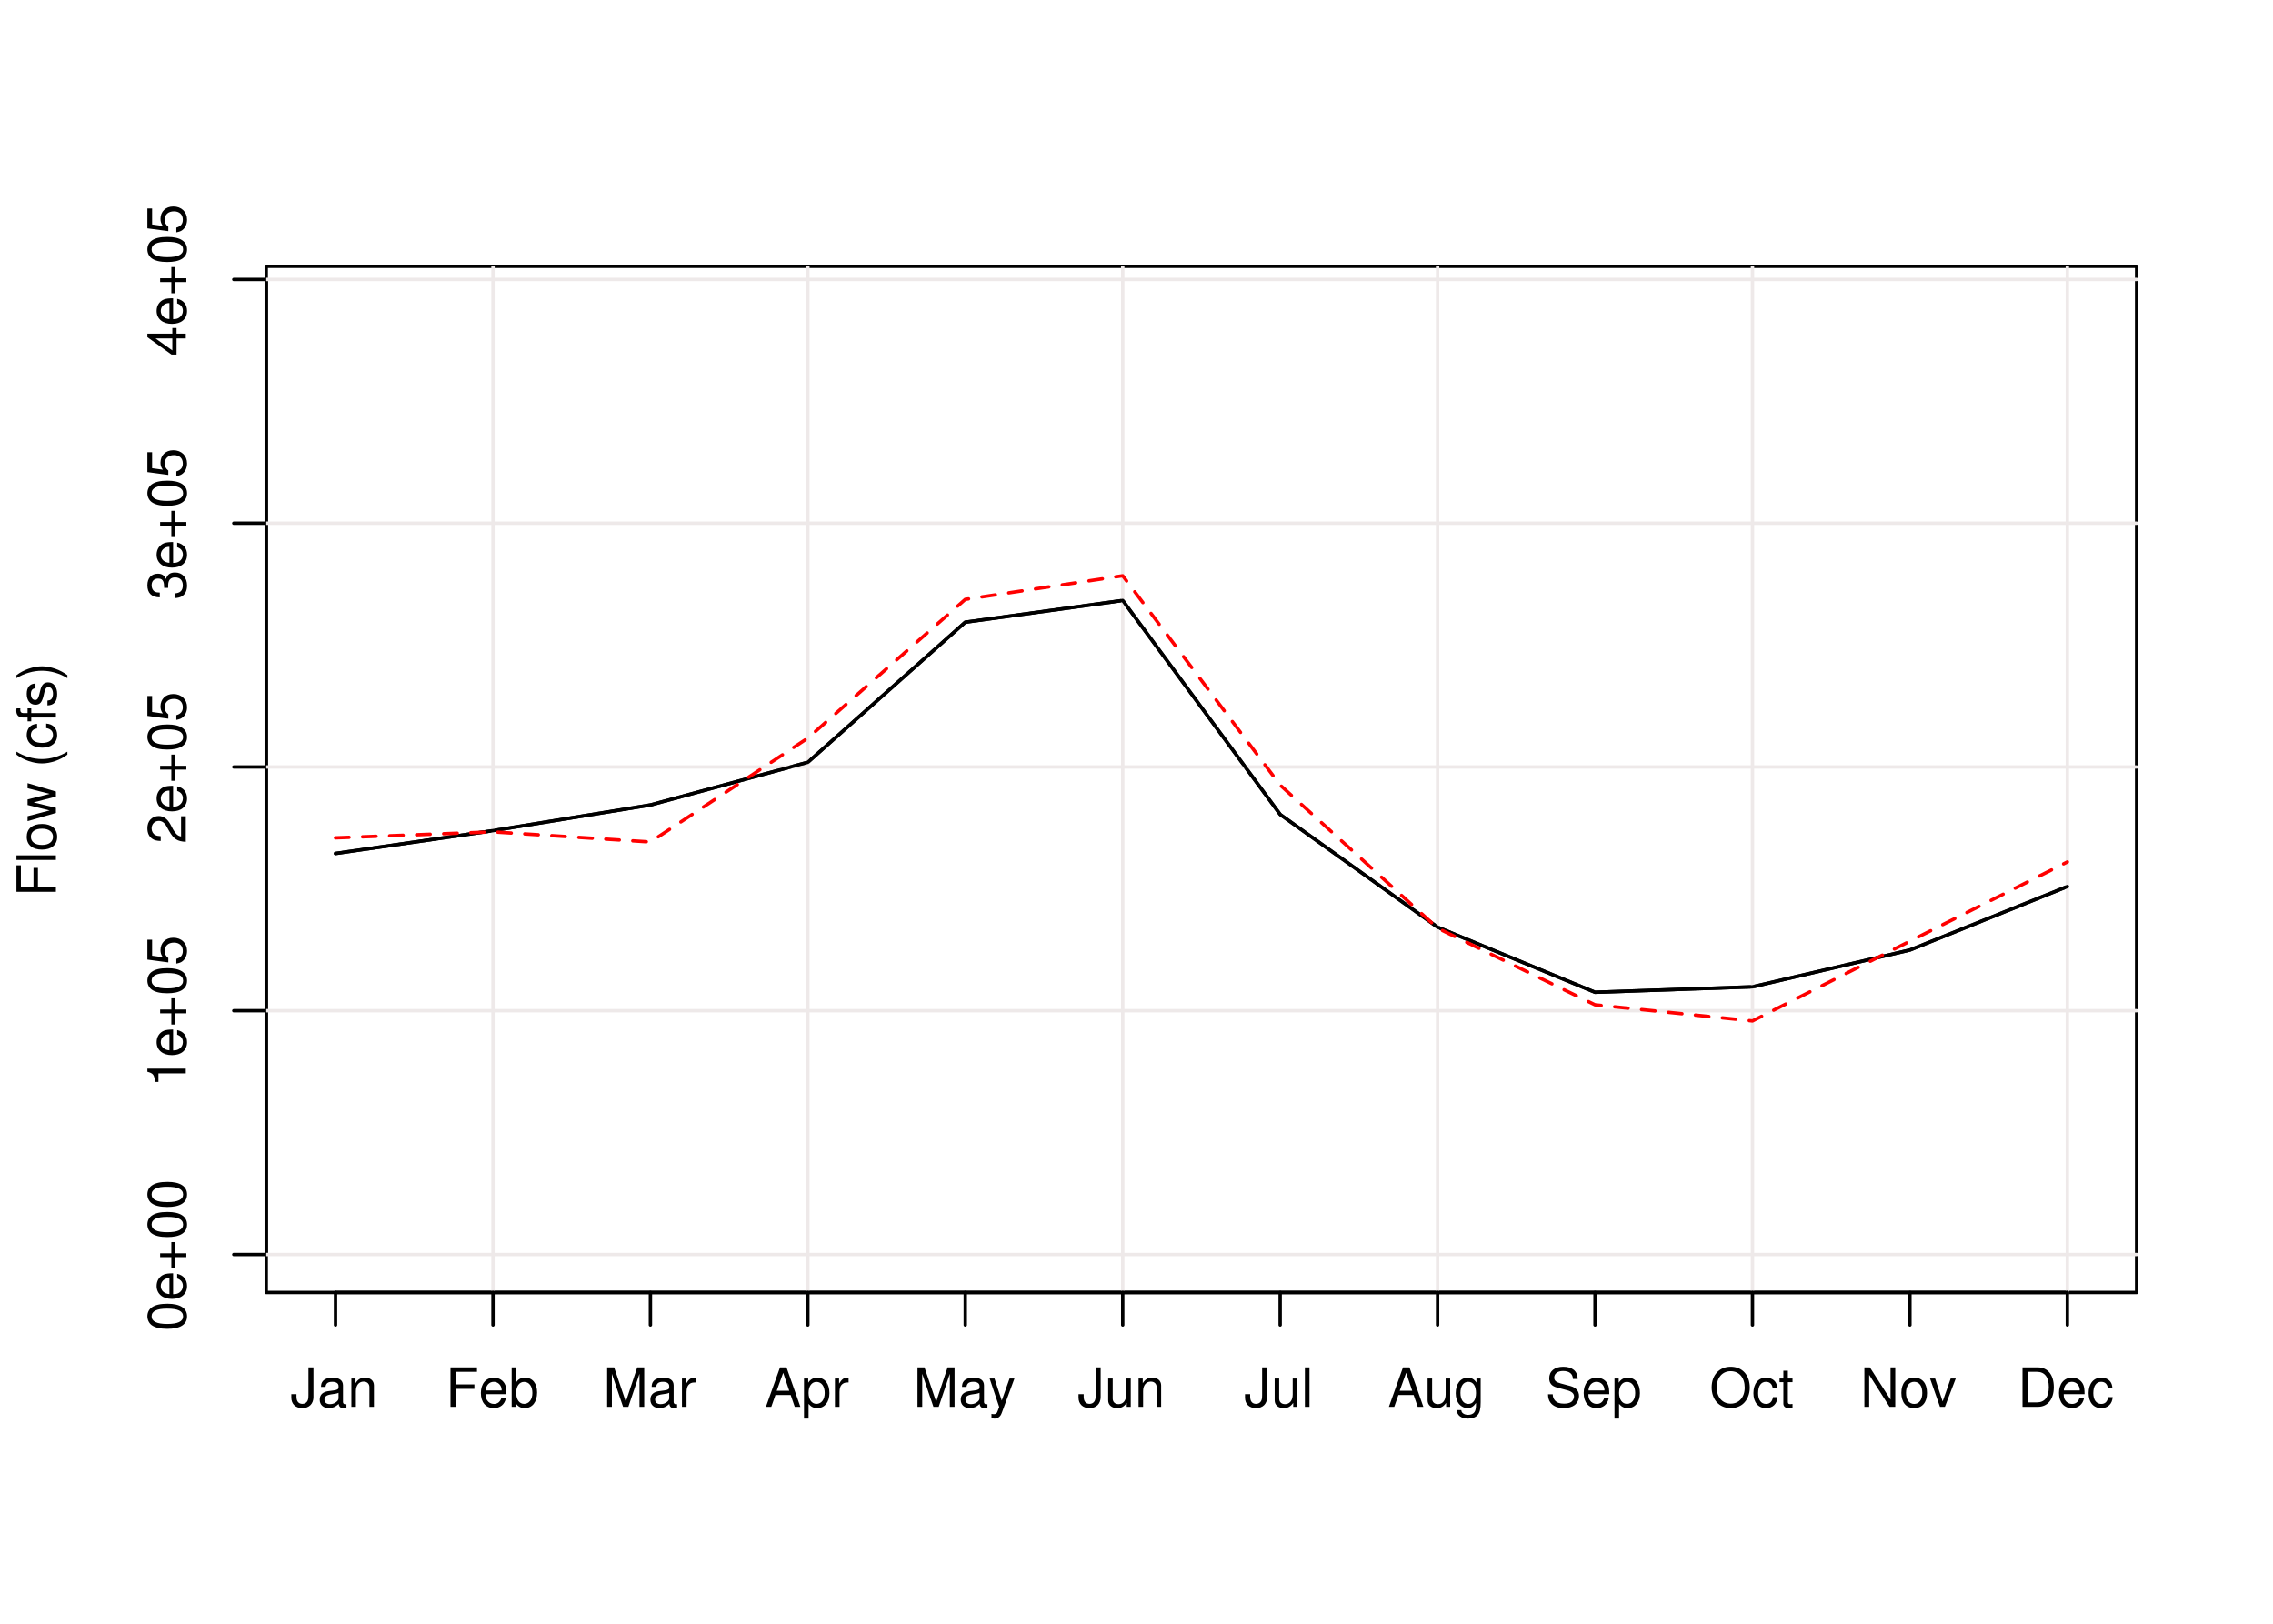
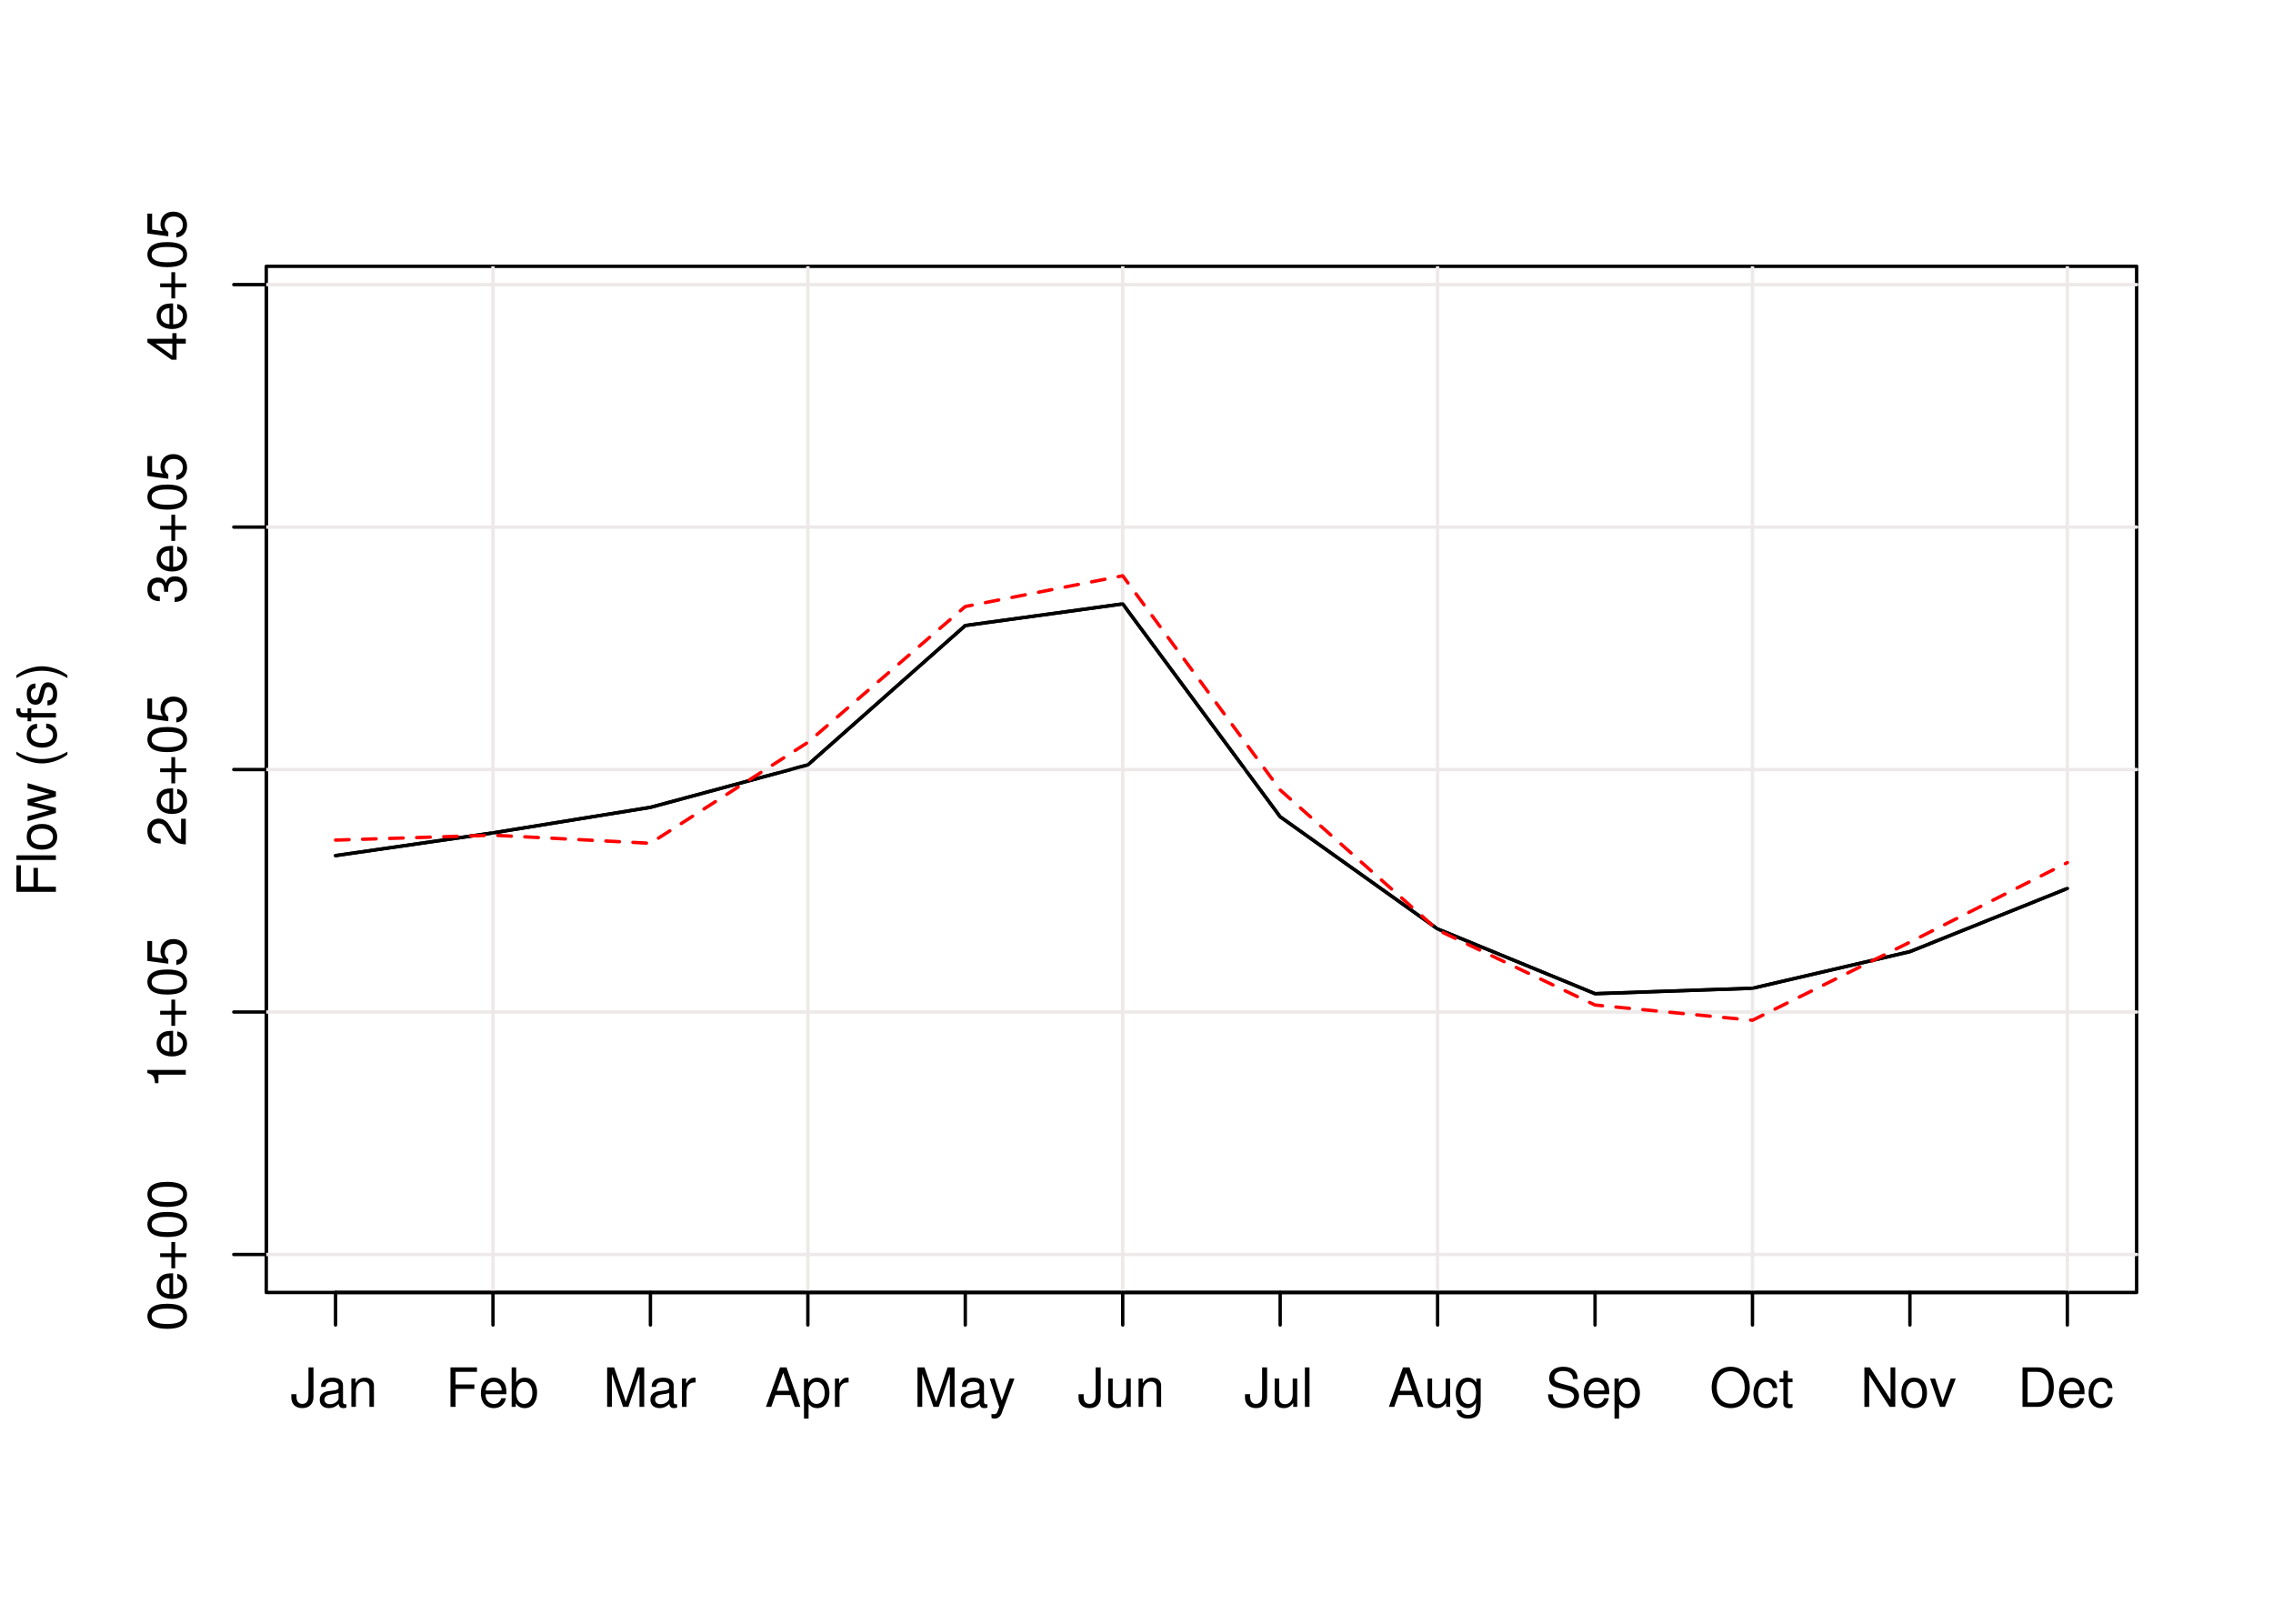
<svg xmlns="http://www.w3.org/2000/svg" xmlns:xlink="http://www.w3.org/1999/xlink" width="504pt" height="360pt" viewBox="0 0 504 360" version="1.1">
  <defs>
    <g>
      <symbol overflow="visible" id="glyph0-0">
        <path style="stroke:none;" d="" />
      </symbol>
      <symbol overflow="visible" id="glyph0-1">
        <path style="stroke:none;" d="M -8.516 -3.297 C -8.516 -2.516 -8.156 -1.781 -7.578 -1.344 C -6.828 -0.797 -5.688 -0.516 -4.109 -0.516 C -1.25 -0.516 0.281 -1.469 0.281 -3.297 C 0.281 -5.094 -1.25 -6.078 -4.047 -6.078 C -5.703 -6.078 -6.797 -5.812 -7.578 -5.25 C -8.172 -4.812 -8.516 -4.109 -8.516 -3.297 Z M -7.578 -3.297 C -7.578 -4.438 -6.422 -5 -4.141 -5 C -1.734 -5 -0.594 -4.453 -0.594 -3.281 C -0.594 -2.156 -1.781 -1.594 -4.109 -1.594 C -6.438 -1.594 -7.578 -2.156 -7.578 -3.297 Z M -7.578 -3.297 " />
      </symbol>
      <symbol overflow="visible" id="glyph0-2">
        <path style="stroke:none;" d="M -2.812 -6.156 C -3.766 -6.156 -4.344 -6.078 -4.812 -5.906 C -5.844 -5.5 -6.469 -4.531 -6.469 -3.359 C -6.469 -1.609 -5.125 -0.484 -3.062 -0.484 C -1 -0.484 0.281 -1.578 0.281 -3.344 C 0.281 -4.781 -0.547 -5.766 -1.906 -6.031 L -1.906 -5.016 C -1.078 -4.734 -0.641 -4.172 -0.641 -3.375 C -0.641 -2.734 -0.938 -2.203 -1.469 -1.859 C -1.828 -1.625 -2.188 -1.531 -2.812 -1.531 L -2.812 -6.156 Z M -3.625 -1.547 C -4.781 -1.625 -5.547 -2.344 -5.547 -3.344 C -5.547 -4.328 -4.734 -5.094 -3.703 -5.094 C -3.672 -5.094 -3.641 -5.094 -3.625 -5.078 L -3.625 -1.547 Z M -3.625 -1.547 " />
      </symbol>
      <symbol overflow="visible" id="glyph0-3">
        <path style="stroke:none;" d="M -3.203 -6.406 L -3.203 -3.922 L -5.688 -3.922 L -5.688 -3.078 L -3.203 -3.078 L -3.203 -0.594 L -2.359 -0.594 L -2.359 -3.078 L 0.125 -3.078 L 0.125 -3.922 L -2.359 -3.922 L -2.359 -6.406 L -3.203 -6.406 Z M -3.203 -6.406 " />
      </symbol>
      <symbol overflow="visible" id="glyph0-4">
        <path style="stroke:none;" d="M -6.062 -3.109 L 0 -3.109 L 0 -4.156 L -8.516 -4.156 L -8.516 -3.469 C -7.203 -3.094 -7.016 -2.859 -6.812 -1.219 L -6.062 -1.219 L -6.062 -3.109 Z M -6.062 -3.109 " />
      </symbol>
      <symbol overflow="visible" id="glyph0-5">
        <path style="stroke:none;" d="M -8.516 -5.719 L -8.516 -1.312 L -3.875 -0.688 L -3.875 -1.656 C -4.469 -2.141 -4.672 -2.562 -4.672 -3.219 C -4.672 -4.359 -3.891 -5.078 -2.625 -5.078 C -1.406 -5.078 -0.656 -4.375 -0.656 -3.219 C -0.656 -2.297 -1.125 -1.734 -2.094 -1.469 L -2.094 -0.422 C -1.391 -0.562 -1.062 -0.688 -0.75 -0.938 C -0.094 -1.422 0.281 -2.281 0.281 -3.234 C 0.281 -4.953 -0.969 -6.156 -2.766 -6.156 C -4.453 -6.156 -5.609 -5.047 -5.609 -3.406 C -5.609 -2.812 -5.453 -2.328 -5.094 -1.844 L -7.469 -2.172 L -7.469 -5.719 L -8.516 -5.719 Z M -8.516 -5.719 " />
      </symbol>
      <symbol overflow="visible" id="glyph0-6">
        <path style="stroke:none;" d="M -1.047 -6.078 L -1.047 -1.594 C -1.734 -1.703 -2.188 -2.094 -2.797 -3.125 L -3.438 -4.328 C -4.094 -5.516 -4.969 -6.125 -6.016 -6.125 C -6.719 -6.125 -7.375 -5.844 -7.844 -5.344 C -8.297 -4.844 -8.516 -4.219 -8.516 -3.406 C -8.516 -2.328 -8.125 -1.531 -7.406 -1.062 C -6.953 -0.75 -6.422 -0.625 -5.562 -0.594 L -5.562 -1.656 C -6.125 -1.688 -6.484 -1.766 -6.75 -1.906 C -7.266 -2.188 -7.578 -2.734 -7.578 -3.375 C -7.578 -4.328 -6.906 -5.047 -5.984 -5.047 C -5.312 -5.047 -4.734 -4.656 -4.312 -3.906 L -3.688 -2.797 C -2.672 -1.016 -1.875 -0.5 0 -0.406 L 0 -6.078 L -1.047 -6.078 Z M -1.047 -6.078 " />
      </symbol>
      <symbol overflow="visible" id="glyph0-7">
        <path style="stroke:none;" d="M -3.906 -2.656 L -3.906 -2.781 L -3.906 -3.234 C -3.906 -4.391 -3.391 -4.984 -2.359 -4.984 C -1.297 -4.984 -0.656 -4.328 -0.656 -3.234 C -0.656 -2.078 -1.234 -1.516 -2.469 -1.438 L -2.469 -0.391 C -1.781 -0.438 -1.344 -0.547 -0.953 -0.75 C -0.141 -1.188 0.281 -2.031 0.281 -3.188 C 0.281 -4.938 -0.766 -6.078 -2.375 -6.078 C -3.453 -6.078 -4.062 -5.656 -4.406 -4.625 C -4.719 -5.422 -5.312 -5.812 -6.172 -5.812 C -7.625 -5.812 -8.516 -4.844 -8.516 -3.234 C -8.516 -1.516 -7.578 -0.594 -5.766 -0.562 L -5.766 -1.625 C -6.281 -1.625 -6.562 -1.688 -6.828 -1.812 C -7.297 -2.047 -7.578 -2.578 -7.578 -3.234 C -7.578 -4.172 -7.031 -4.734 -6.125 -4.734 C -5.531 -4.734 -5.172 -4.531 -4.984 -4.062 C -4.859 -3.766 -4.812 -3.391 -4.797 -2.656 L -3.906 -2.656 Z M -3.906 -2.656 " />
      </symbol>
      <symbol overflow="visible" id="glyph0-8">
        <path style="stroke:none;" d="M -2.047 -3.922 L 0 -3.922 L 0 -4.984 L -2.047 -4.984 L -2.047 -6.234 L -2.984 -6.234 L -2.984 -4.984 L -8.516 -4.984 L -8.516 -4.203 L -3.156 -0.344 L -2.047 -0.344 L -2.047 -3.922 Z M -2.984 -3.922 L -2.984 -1.266 L -6.703 -3.922 L -2.984 -3.922 Z M -2.984 -3.922 " />
      </symbol>
      <symbol overflow="visible" id="glyph0-9">
        <path style="stroke:none;" d="M -3.984 -2.203 L -3.984 -6.375 L -4.969 -6.375 L -4.969 -2.203 L -7.766 -2.203 L -7.766 -6.953 L -8.75 -6.953 L -8.75 -1.078 L 0 -1.078 L 0 -2.203 L -3.984 -2.203 Z M -3.984 -2.203 " />
      </symbol>
      <symbol overflow="visible" id="glyph0-10">
        <path style="stroke:none;" d="M -8.75 -1.828 L -8.75 -0.812 L 0 -0.812 L 0 -1.828 L -8.75 -1.828 Z M -8.75 -1.828 " />
      </symbol>
      <symbol overflow="visible" id="glyph0-11">
        <path style="stroke:none;" d="M -6.469 -3.266 C -6.469 -1.5 -5.203 -0.438 -3.094 -0.438 C -0.984 -0.438 0.281 -1.484 0.281 -3.281 C 0.281 -5.047 -0.984 -6.125 -3.047 -6.125 C -5.219 -6.125 -6.469 -5.078 -6.469 -3.266 Z M -5.547 -3.281 C -5.547 -4.406 -4.625 -5.078 -3.062 -5.078 C -1.578 -5.078 -0.641 -4.375 -0.641 -3.281 C -0.641 -2.156 -1.578 -1.469 -3.094 -1.469 C -4.609 -1.469 -5.547 -2.156 -5.547 -3.281 Z M -5.547 -3.281 " />
      </symbol>
      <symbol overflow="visible" id="glyph0-12">
        <path style="stroke:none;" d="M 0 -6.641 L -6.281 -8.5 L -6.281 -7.375 L -1.391 -6.125 L -6.281 -4.891 L -6.281 -3.656 L -1.391 -2.453 L -6.281 -1.172 L -6.281 -0.078 L 0 -1.891 L 0 -3.031 L -4.938 -4.234 L 0 -5.516 L 0 -6.641 Z M 0 -6.641 " />
      </symbol>
      <symbol overflow="visible" id="glyph0-13">
        <path style="stroke:none;" d="" />
      </symbol>
      <symbol overflow="visible" id="glyph0-14">
        <path style="stroke:none;" d="M -8.75 -2.828 C -7.172 -1.625 -4.984 -0.875 -3.109 -0.875 C -1.219 -0.875 0.969 -1.625 2.547 -2.828 L 2.547 -3.484 C 0.828 -2.438 -1.188 -1.844 -3.109 -1.844 C -5.016 -1.844 -7.047 -2.438 -8.75 -3.484 L -8.75 -2.828 Z M -8.75 -2.828 " />
      </symbol>
      <symbol overflow="visible" id="glyph0-15">
        <path style="stroke:none;" d="M -4.172 -5.656 C -4.781 -5.609 -5.188 -5.469 -5.531 -5.234 C -6.125 -4.797 -6.469 -4.047 -6.469 -3.172 C -6.469 -1.469 -5.125 -0.375 -3.031 -0.375 C -1.016 -0.375 0.281 -1.453 0.281 -3.156 C 0.281 -4.656 -0.625 -5.609 -2.156 -5.719 L -2.156 -4.719 C -1.156 -4.547 -0.641 -4.031 -0.641 -3.188 C -0.641 -2.078 -1.547 -1.422 -3.031 -1.422 C -4.609 -1.422 -5.547 -2.062 -5.547 -3.156 C -5.547 -4 -5.047 -4.531 -4.172 -4.641 L -4.172 -5.656 Z M -4.172 -5.656 " />
      </symbol>
      <symbol overflow="visible" id="glyph0-16">
        <path style="stroke:none;" d="M -6.281 -3.094 L -6.281 -2.047 L -7.266 -2.047 C -7.688 -2.047 -7.906 -2.297 -7.906 -2.75 C -7.906 -2.828 -7.906 -2.875 -7.891 -3.094 L -8.719 -3.094 C -8.766 -2.875 -8.781 -2.734 -8.781 -2.531 C -8.781 -1.609 -8.25 -1.062 -7.359 -1.062 L -6.281 -1.062 L -6.281 -0.219 L -5.469 -0.219 L -5.469 -1.062 L 0 -1.062 L 0 -2.047 L -5.469 -2.047 L -5.469 -3.094 L -6.281 -3.094 Z M -6.281 -3.094 " />
      </symbol>
      <symbol overflow="visible" id="glyph0-17">
        <path style="stroke:none;" d="M -4.531 -5.25 C -5.766 -5.25 -6.469 -4.422 -6.469 -2.969 C -6.469 -1.516 -5.719 -0.562 -4.547 -0.562 C -3.562 -0.562 -3.094 -1.062 -2.734 -2.562 L -2.516 -3.484 C -2.344 -4.188 -2.094 -4.469 -1.625 -4.469 C -1.047 -4.469 -0.641 -3.875 -0.641 -3 C -0.641 -2.453 -0.797 -2 -1.062 -1.75 C -1.25 -1.594 -1.422 -1.531 -1.875 -1.469 L -1.875 -0.406 C -0.422 -0.453 0.281 -1.266 0.281 -2.922 C 0.281 -4.5 -0.5 -5.516 -1.719 -5.516 C -2.656 -5.516 -3.172 -4.984 -3.469 -3.734 L -3.703 -2.766 C -3.891 -1.953 -4.156 -1.609 -4.594 -1.609 C -5.172 -1.609 -5.547 -2.125 -5.547 -2.938 C -5.547 -3.75 -5.203 -4.172 -4.531 -4.203 L -4.531 -5.25 Z M -4.531 -5.25 " />
      </symbol>
      <symbol overflow="visible" id="glyph0-18">
        <path style="stroke:none;" d="M 2.547 -1.109 C 0.969 -2.312 -1.219 -3.078 -3.094 -3.078 C -4.984 -3.078 -7.172 -2.312 -8.75 -1.109 L -8.75 -0.453 C -7.031 -1.516 -5.016 -2.094 -3.094 -2.094 C -1.188 -2.094 0.844 -1.516 2.547 -0.453 L 2.547 -1.109 Z M 2.547 -1.109 " />
      </symbol>
      <symbol overflow="visible" id="glyph1-0">
        <path style="stroke:none;" d="" />
      </symbol>
      <symbol overflow="visible" id="glyph1-1">
        <path style="stroke:none;" d="M 4 -8.75 L 4 -2.594 C 4 -1.891 3.922 -1.5 3.719 -1.203 C 3.5 -0.859 3.094 -0.656 2.656 -0.656 C 1.812 -0.656 1.344 -1.219 1.344 -2.25 L 1.344 -2.812 L 0.203 -2.812 L 0.203 -2.047 C 0.203 -0.625 1.141 0.281 2.641 0.281 C 4.156 0.281 5.109 -0.672 5.109 -2.188 L 5.109 -8.75 L 4 -8.75 Z M 4 -8.75 " />
      </symbol>
      <symbol overflow="visible" id="glyph1-2">
        <path style="stroke:none;" d="M 6.422 -0.594 C 6.312 -0.562 6.266 -0.562 6.203 -0.562 C 5.859 -0.562 5.656 -0.75 5.656 -1.062 L 5.656 -4.75 C 5.656 -5.875 4.844 -6.469 3.297 -6.469 C 2.391 -6.469 1.625 -6.203 1.219 -5.734 C 0.922 -5.406 0.797 -5.047 0.781 -4.422 L 1.781 -4.422 C 1.875 -5.203 2.328 -5.547 3.266 -5.547 C 4.156 -5.547 4.672 -5.203 4.672 -4.609 L 4.672 -4.344 C 4.672 -3.922 4.422 -3.75 3.625 -3.641 C 2.203 -3.469 1.984 -3.422 1.609 -3.266 C 0.875 -2.969 0.5 -2.406 0.5 -1.578 C 0.5 -0.438 1.297 0.281 2.562 0.281 C 3.359 0.281 4 0 4.703 -0.641 C 4.781 -0.016 5.094 0.281 5.734 0.281 C 5.938 0.281 6.094 0.25 6.422 0.172 L 6.422 -0.594 Z M 4.672 -1.984 C 4.672 -1.641 4.578 -1.438 4.266 -1.156 C 3.859 -0.797 3.375 -0.594 2.781 -0.594 C 2 -0.594 1.547 -0.969 1.547 -1.609 C 1.547 -2.266 1.984 -2.609 3.062 -2.766 C 4.109 -2.906 4.328 -2.953 4.672 -3.109 L 4.672 -1.984 Z M 4.672 -1.984 " />
      </symbol>
      <symbol overflow="visible" id="glyph1-3">
        <path style="stroke:none;" d="M 0.844 -6.281 L 0.844 0 L 1.844 0 L 1.844 -3.469 C 1.844 -4.75 2.516 -5.594 3.547 -5.594 C 4.344 -5.594 4.844 -5.109 4.844 -4.359 L 4.844 0 L 5.844 0 L 5.844 -4.75 C 5.844 -5.797 5.062 -6.469 3.859 -6.469 C 2.922 -6.469 2.312 -6.109 1.766 -5.234 L 1.766 -6.281 L 0.844 -6.281 Z M 0.844 -6.281 " />
      </symbol>
      <symbol overflow="visible" id="glyph1-4">
        <path style="stroke:none;" d="M 2.203 -3.984 L 6.375 -3.984 L 6.375 -4.969 L 2.203 -4.969 L 2.203 -7.766 L 6.953 -7.766 L 6.953 -8.75 L 1.078 -8.75 L 1.078 0 L 2.203 0 L 2.203 -3.984 Z M 2.203 -3.984 " />
      </symbol>
      <symbol overflow="visible" id="glyph1-5">
        <path style="stroke:none;" d="M 6.156 -2.812 C 6.156 -3.766 6.078 -4.344 5.906 -4.812 C 5.5 -5.844 4.531 -6.469 3.359 -6.469 C 1.609 -6.469 0.484 -5.125 0.484 -3.062 C 0.484 -1 1.578 0.281 3.344 0.281 C 4.781 0.281 5.766 -0.547 6.031 -1.906 L 5.016 -1.906 C 4.734 -1.078 4.172 -0.641 3.375 -0.641 C 2.734 -0.641 2.203 -0.938 1.859 -1.469 C 1.625 -1.828 1.531 -2.188 1.531 -2.812 L 6.156 -2.812 Z M 1.547 -3.625 C 1.625 -4.781 2.344 -5.547 3.344 -5.547 C 4.328 -5.547 5.094 -4.734 5.094 -3.703 C 5.094 -3.672 5.094 -3.641 5.078 -3.625 L 1.547 -3.625 Z M 1.547 -3.625 " />
      </symbol>
      <symbol overflow="visible" id="glyph1-6">
        <path style="stroke:none;" d="M 0.641 -8.75 L 0.641 0 L 1.547 0 L 1.547 -0.797 C 2.031 -0.078 2.656 0.281 3.547 0.281 C 5.203 0.281 6.281 -1.078 6.281 -3.172 C 6.281 -5.203 5.25 -6.469 3.594 -6.469 C 2.719 -6.469 2.109 -6.141 1.641 -5.438 L 1.641 -8.75 L 0.641 -8.75 Z M 3.391 -5.531 C 4.516 -5.531 5.234 -4.562 5.234 -3.062 C 5.234 -1.625 4.484 -0.656 3.391 -0.656 C 2.344 -0.656 1.641 -1.625 1.641 -3.094 C 1.641 -4.578 2.344 -5.531 3.391 -5.531 Z M 3.391 -5.531 " />
      </symbol>
      <symbol overflow="visible" id="glyph1-7">
        <path style="stroke:none;" d="M 5.609 0 L 8.078 -7.328 L 8.078 0 L 9.125 0 L 9.125 -8.75 L 7.578 -8.75 L 5.047 -1.125 L 2.453 -8.75 L 0.906 -8.75 L 0.906 0 L 1.953 0 L 1.953 -7.328 L 4.438 0 L 5.609 0 Z M 5.609 0 " />
      </symbol>
      <symbol overflow="visible" id="glyph1-8">
        <path style="stroke:none;" d="M 0.828 -6.281 L 0.828 0 L 1.844 0 L 1.844 -3.266 C 1.844 -4.156 2.062 -4.75 2.547 -5.094 C 2.859 -5.328 3.156 -5.406 3.859 -5.406 L 3.859 -6.438 C 3.688 -6.453 3.594 -6.469 3.469 -6.469 C 2.812 -6.469 2.328 -6.078 1.75 -5.141 L 1.75 -6.281 L 0.828 -6.281 Z M 0.828 -6.281 " />
      </symbol>
      <symbol overflow="visible" id="glyph1-9">
        <path style="stroke:none;" d="M 5.688 -2.625 L 6.594 0 L 7.844 0 L 4.766 -8.75 L 3.328 -8.75 L 0.203 0 L 1.391 0 L 2.312 -2.625 L 5.688 -2.625 Z M 5.375 -3.562 L 2.594 -3.562 L 4.031 -7.547 L 5.375 -3.562 Z M 5.375 -3.562 " />
      </symbol>
      <symbol overflow="visible" id="glyph1-10">
        <path style="stroke:none;" d="M 0.641 2.609 L 1.656 2.609 L 1.656 -0.656 C 2.188 -0.016 2.766 0.281 3.594 0.281 C 5.203 0.281 6.281 -1.031 6.281 -3.031 C 6.281 -5.141 5.25 -6.469 3.578 -6.469 C 2.719 -6.469 2.047 -6.078 1.578 -5.344 L 1.578 -6.281 L 0.641 -6.281 L 0.641 2.609 Z M 3.406 -5.531 C 4.516 -5.531 5.234 -4.562 5.234 -3.062 C 5.234 -1.625 4.5 -0.656 3.406 -0.656 C 2.359 -0.656 1.656 -1.625 1.656 -3.094 C 1.656 -4.578 2.359 -5.531 3.406 -5.531 Z M 3.406 -5.531 " />
      </symbol>
      <symbol overflow="visible" id="glyph1-11">
        <path style="stroke:none;" d="M 4.656 -6.281 L 2.922 -1.391 L 1.312 -6.281 L 0.234 -6.281 L 2.359 0.031 L 1.984 1.016 C 1.828 1.469 1.594 1.625 1.172 1.625 C 1.031 1.625 0.859 1.609 0.641 1.562 L 0.641 2.453 C 0.859 2.562 1.062 2.609 1.312 2.609 C 1.641 2.609 1.984 2.516 2.25 2.312 C 2.562 2.094 2.75 1.828 2.938 1.312 L 5.734 -6.281 L 4.656 -6.281 Z M 4.656 -6.281 " />
      </symbol>
      <symbol overflow="visible" id="glyph1-12">
        <path style="stroke:none;" d="M 5.781 0 L 5.781 -6.281 L 4.781 -6.281 L 4.781 -2.719 C 4.781 -1.438 4.109 -0.594 3.078 -0.594 C 2.281 -0.594 1.781 -1.078 1.781 -1.844 L 1.781 -6.281 L 0.781 -6.281 L 0.781 -1.438 C 0.781 -0.391 1.562 0.281 2.781 0.281 C 3.703 0.281 4.297 -0.047 4.891 -0.875 L 4.891 0 L 5.781 0 Z M 5.781 0 " />
      </symbol>
      <symbol overflow="visible" id="glyph1-13">
        <path style="stroke:none;" d="M 1.828 -8.75 L 0.812 -8.75 L 0.812 0 L 1.828 0 L 1.828 -8.75 Z M 1.828 -8.75 " />
      </symbol>
      <symbol overflow="visible" id="glyph1-14">
        <path style="stroke:none;" d="M 4.938 -6.281 L 4.938 -5.375 C 4.438 -6.125 3.828 -6.469 3.031 -6.469 C 1.422 -6.469 0.344 -5.078 0.344 -3.031 C 0.344 -2 0.625 -1.156 1.141 -0.562 C 1.609 -0.031 2.281 0.281 2.938 0.281 C 3.734 0.281 4.281 -0.062 4.844 -0.859 L 4.844 -0.531 C 4.844 0.328 4.734 0.844 4.484 1.188 C 4.219 1.562 3.703 1.781 3.094 1.781 C 2.641 1.781 2.234 1.656 1.953 1.438 C 1.734 1.266 1.625 1.094 1.578 0.719 L 0.547 0.719 C 0.656 1.906 1.578 2.609 3.062 2.609 C 4 2.609 4.797 2.312 5.203 1.812 C 5.688 1.234 5.875 0.438 5.875 -1.031 L 5.875 -6.281 L 4.938 -6.281 Z M 3.125 -5.547 C 4.219 -5.547 4.844 -4.625 4.844 -3.062 C 4.844 -1.562 4.203 -0.641 3.141 -0.641 C 2.047 -0.641 1.391 -1.578 1.391 -3.094 C 1.391 -4.609 2.062 -5.547 3.125 -5.547 Z M 3.125 -5.547 " />
      </symbol>
      <symbol overflow="visible" id="glyph1-15">
        <path style="stroke:none;" d="M 7.156 -6.188 C 7.141 -7.891 5.969 -8.891 3.953 -8.891 C 2.031 -8.891 0.844 -7.906 0.844 -6.328 C 0.844 -5.25 1.406 -4.578 2.562 -4.281 L 4.734 -3.703 C 5.828 -3.422 6.344 -2.969 6.344 -2.297 C 6.344 -1.828 6.078 -1.344 5.719 -1.078 C 5.359 -0.844 4.812 -0.703 4.109 -0.703 C 3.156 -0.703 2.516 -0.938 2.094 -1.438 C 1.766 -1.828 1.625 -2.25 1.625 -2.781 L 0.578 -2.781 C 0.594 -1.984 0.75 -1.453 1.094 -0.969 C 1.688 -0.156 2.703 0.281 4.031 0.281 C 5.078 0.281 5.922 0.031 6.484 -0.391 C 7.078 -0.859 7.453 -1.641 7.453 -2.406 C 7.453 -3.484 6.781 -4.266 5.594 -4.594 L 3.391 -5.188 C 2.344 -5.469 1.953 -5.812 1.953 -6.484 C 1.953 -7.375 2.734 -7.953 3.906 -7.953 C 5.297 -7.953 6.078 -7.312 6.094 -6.188 L 7.156 -6.188 Z M 7.156 -6.188 " />
      </symbol>
      <symbol overflow="visible" id="glyph1-16">
        <path style="stroke:none;" d="M 4.672 -8.891 C 2.156 -8.891 0.453 -7.047 0.453 -4.312 C 0.453 -1.578 2.156 0.281 4.688 0.281 C 5.734 0.281 6.688 -0.047 7.391 -0.641 C 8.344 -1.453 8.906 -2.812 8.906 -4.234 C 8.906 -7.062 7.234 -8.891 4.672 -8.891 Z M 4.672 -7.906 C 6.562 -7.906 7.781 -6.469 7.781 -4.266 C 7.781 -2.141 6.531 -0.703 4.688 -0.703 C 2.812 -0.703 1.578 -2.141 1.578 -4.312 C 1.578 -6.469 2.812 -7.906 4.672 -7.906 Z M 4.672 -7.906 " />
      </symbol>
      <symbol overflow="visible" id="glyph1-17">
        <path style="stroke:none;" d="M 5.656 -4.172 C 5.609 -4.781 5.469 -5.188 5.234 -5.531 C 4.797 -6.125 4.047 -6.469 3.172 -6.469 C 1.469 -6.469 0.375 -5.125 0.375 -3.031 C 0.375 -1.016 1.453 0.281 3.156 0.281 C 4.656 0.281 5.609 -0.625 5.719 -2.156 L 4.719 -2.156 C 4.547 -1.156 4.031 -0.641 3.188 -0.641 C 2.078 -0.641 1.422 -1.547 1.422 -3.031 C 1.422 -4.609 2.062 -5.547 3.156 -5.547 C 4 -5.547 4.531 -5.047 4.641 -4.172 L 5.656 -4.172 Z M 5.656 -4.172 " />
      </symbol>
      <symbol overflow="visible" id="glyph1-18">
        <path style="stroke:none;" d="M 3.047 -6.281 L 2.016 -6.281 L 2.016 -8.016 L 1.016 -8.016 L 1.016 -6.281 L 0.172 -6.281 L 0.172 -5.469 L 1.016 -5.469 L 1.016 -0.719 C 1.016 -0.078 1.453 0.281 2.234 0.281 C 2.469 0.281 2.719 0.25 3.047 0.188 L 3.047 -0.641 C 2.922 -0.609 2.766 -0.594 2.562 -0.594 C 2.141 -0.594 2.016 -0.719 2.016 -1.156 L 2.016 -5.469 L 3.047 -5.469 L 3.047 -6.281 Z M 3.047 -6.281 " />
      </symbol>
      <symbol overflow="visible" id="glyph1-19">
        <path style="stroke:none;" d="M 7.75 -8.75 L 6.703 -8.75 L 6.703 -1.594 L 2.125 -8.75 L 0.906 -8.75 L 0.906 0 L 1.969 0 L 1.969 -7.094 L 6.484 0 L 7.75 0 L 7.75 -8.75 Z M 7.75 -8.75 " />
      </symbol>
      <symbol overflow="visible" id="glyph1-20">
        <path style="stroke:none;" d="M 3.266 -6.469 C 1.5 -6.469 0.438 -5.203 0.438 -3.094 C 0.438 -0.984 1.484 0.281 3.281 0.281 C 5.047 0.281 6.125 -0.984 6.125 -3.047 C 6.125 -5.219 5.078 -6.469 3.266 -6.469 Z M 3.281 -5.547 C 4.406 -5.547 5.078 -4.625 5.078 -3.062 C 5.078 -1.578 4.375 -0.641 3.281 -0.641 C 2.156 -0.641 1.469 -1.578 1.469 -3.094 C 1.469 -4.609 2.156 -5.547 3.281 -5.547 Z M 3.281 -5.547 " />
      </symbol>
      <symbol overflow="visible" id="glyph1-21">
        <path style="stroke:none;" d="M 3.422 0 L 5.828 -6.281 L 4.703 -6.281 L 2.922 -1.188 L 1.25 -6.281 L 0.125 -6.281 L 2.328 0 L 3.422 0 Z M 3.422 0 " />
      </symbol>
      <symbol overflow="visible" id="glyph1-22">
        <path style="stroke:none;" d="M 1.062 0 L 4.438 0 C 6.641 0 8 -1.656 8 -4.375 C 8 -7.094 6.656 -8.75 4.438 -8.75 L 1.062 -8.75 L 1.062 0 Z M 2.188 -0.984 L 2.188 -7.766 L 4.25 -7.766 C 5.969 -7.766 6.891 -6.594 6.891 -4.375 C 6.891 -2.156 5.969 -0.984 4.25 -0.984 L 2.188 -0.984 Z M 2.188 -0.984 " />
      </symbol>
    </g>
    <clipPath id="clip1">
      <path d="M 59.039 59.039 L 474.758 59.039 L 474.758 287.559 L 59.039 287.559 Z M 59.039 59.039 " />
    </clipPath>
    <clipPath id="clip2">
      <path d="M 0 0 L 505 0 L 505 361 L 0 361 Z M 0 0 " />
    </clipPath>
    <clipPath id="clip3">
      <path d="M 0 0 L 505 0 L 505 361 L 0 361 Z M 0 0 " />
    </clipPath>
    <clipPath id="clip4">
      <path d="M 59.039 59.039 L 474.758 59.039 L 474.758 287.559 L 59.039 287.559 Z M 59.039 59.039 " />
    </clipPath>
    <clipPath id="clip5">
      <path d="M 0 0 L 505 0 L 505 361 L 0 361 Z M 0 0 " />
    </clipPath>
    <clipPath id="clip6">
      <path d="M 59.039 59.039 L 474.758 59.039 L 474.758 287.559 L 59.039 287.559 Z M 59.039 59.039 " />
    </clipPath>
  </defs>
  <g id="surface0">
    <rect x="0" y="0" width="504" height="360" style="fill:rgb(100%,100%,100%);fill-opacity:1;stroke:none;" />
    <g clip-path="url(#clip1)" clip-rule="nonzero">
-       <path style="fill:none;stroke-width:0.75;stroke-linecap:round;stroke-linejoin:round;stroke:rgb(0%,0%,0%);stroke-opacity:1;stroke-miterlimit:10;" d="M 74.398 189.227 L 74.398 189.227 L 109.309 184.16 L 144.219 178.469 L 179.129 169 L 214.035 137.945 L 248.945 133.129 L 283.855 180.574 L 318.762 205.57 L 353.672 220 L 388.582 218.793 L 423.492 210.629 L 458.398 196.555 " />
+       <path style="fill:none;stroke-width:0.75;stroke-linecap:round;stroke-linejoin:round;stroke:rgb(0%,0%,0%);stroke-opacity:1;stroke-miterlimit:10;" d="M 74.398 189.695 L 74.398 189.695 L 109.309 184.656 L 144.219 178.996 L 179.129 169.578 L 214.035 138.688 L 248.945 133.895 L 283.855 181.086 L 318.762 205.953 L 353.672 220.309 L 388.582 219.105 L 423.492 210.988 L 458.398 196.984 " />
    </g>
    <g clip-path="url(#clip2)" clip-rule="nonzero">
-       <path style="fill:none;stroke-width:0.75;stroke-linecap:round;stroke-linejoin:round;stroke:rgb(0%,0%,0%);stroke-opacity:1;stroke-miterlimit:10;" d="M 59.039 278.133 L 59.039 61.961 " />
+       <path style="fill:none;stroke-width:0.75;stroke-linecap:round;stroke-linejoin:round;stroke:rgb(0%,0%,0%);stroke-opacity:1;stroke-miterlimit:10;" d="M 59.039 278.133 L 59.039 63.102 " />
      <path style="fill:none;stroke-width:0.75;stroke-linecap:round;stroke-linejoin:round;stroke:rgb(0%,0%,0%);stroke-opacity:1;stroke-miterlimit:10;" d="M 59.039 278.133 L 51.84 278.133 " />
-       <path style="fill:none;stroke-width:0.75;stroke-linecap:round;stroke-linejoin:round;stroke:rgb(0%,0%,0%);stroke-opacity:1;stroke-miterlimit:10;" d="M 59.039 224.09 L 51.84 224.09 " />
-       <path style="fill:none;stroke-width:0.75;stroke-linecap:round;stroke-linejoin:round;stroke:rgb(0%,0%,0%);stroke-opacity:1;stroke-miterlimit:10;" d="M 59.039 170.047 L 51.84 170.047 " />
-       <path style="fill:none;stroke-width:0.75;stroke-linecap:round;stroke-linejoin:round;stroke:rgb(0%,0%,0%);stroke-opacity:1;stroke-miterlimit:10;" d="M 59.039 116.004 L 51.84 116.004 " />
-       <path style="fill:none;stroke-width:0.75;stroke-linecap:round;stroke-linejoin:round;stroke:rgb(0%,0%,0%);stroke-opacity:1;stroke-miterlimit:10;" d="M 59.039 61.961 L 51.84 61.961 " />
+       <path style="fill:none;stroke-width:0.75;stroke-linecap:round;stroke-linejoin:round;stroke:rgb(0%,0%,0%);stroke-opacity:1;stroke-miterlimit:10;" d="M 59.039 224.375 L 51.84 224.375 " />
+       <path style="fill:none;stroke-width:0.75;stroke-linecap:round;stroke-linejoin:round;stroke:rgb(0%,0%,0%);stroke-opacity:1;stroke-miterlimit:10;" d="M 59.039 170.617 L 51.84 170.617 " />
+       <path style="fill:none;stroke-width:0.75;stroke-linecap:round;stroke-linejoin:round;stroke:rgb(0%,0%,0%);stroke-opacity:1;stroke-miterlimit:10;" d="M 59.039 116.859 L 51.84 116.859 " />
+       <path style="fill:none;stroke-width:0.75;stroke-linecap:round;stroke-linejoin:round;stroke:rgb(0%,0%,0%);stroke-opacity:1;stroke-miterlimit:10;" d="M 59.039 63.102 L 51.84 63.102 " />
      <g style="fill:rgb(0%,0%,0%);fill-opacity:1;">
        <use xlink:href="#glyph0-1" x="41.197" y="295.133" />
        <use xlink:href="#glyph0-2" x="41.197" y="288.461" />
        <use xlink:href="#glyph0-3" x="41.197" y="281.789" />
        <use xlink:href="#glyph0-1" x="41.197" y="274.781" />
        <use xlink:href="#glyph0-1" x="41.197" y="268.109" />
      </g>
      <g style="fill:rgb(0%,0%,0%);fill-opacity:1;">
-         <use xlink:href="#glyph0-4" x="41.197" y="241.09" />
-         <use xlink:href="#glyph0-2" x="41.197" y="234.418" />
-         <use xlink:href="#glyph0-3" x="41.197" y="227.746" />
-         <use xlink:href="#glyph0-1" x="41.197" y="220.738" />
-         <use xlink:href="#glyph0-5" x="41.197" y="214.066" />
-       </g>
-       <g style="fill:rgb(0%,0%,0%);fill-opacity:1;">
-         <use xlink:href="#glyph0-6" x="41.197" y="187.047" />
-         <use xlink:href="#glyph0-2" x="41.197" y="180.375" />
-         <use xlink:href="#glyph0-3" x="41.197" y="173.703" />
-         <use xlink:href="#glyph0-1" x="41.197" y="166.695" />
-         <use xlink:href="#glyph0-5" x="41.197" y="160.023" />
-       </g>
-       <g style="fill:rgb(0%,0%,0%);fill-opacity:1;">
-         <use xlink:href="#glyph0-7" x="41.197" y="133.004" />
-         <use xlink:href="#glyph0-2" x="41.197" y="126.332" />
-         <use xlink:href="#glyph0-3" x="41.197" y="119.66" />
-         <use xlink:href="#glyph0-1" x="41.197" y="112.652" />
-         <use xlink:href="#glyph0-5" x="41.197" y="105.98" />
-       </g>
-       <g style="fill:rgb(0%,0%,0%);fill-opacity:1;">
-         <use xlink:href="#glyph0-8" x="41.197" y="78.961" />
-         <use xlink:href="#glyph0-2" x="41.197" y="72.289" />
-         <use xlink:href="#glyph0-3" x="41.197" y="65.617" />
-         <use xlink:href="#glyph0-1" x="41.197" y="58.609" />
-         <use xlink:href="#glyph0-5" x="41.197" y="51.938" />
+         <use xlink:href="#glyph0-4" x="41.197" y="241.375" />
+         <use xlink:href="#glyph0-2" x="41.197" y="234.703" />
+         <use xlink:href="#glyph0-3" x="41.197" y="228.031" />
+         <use xlink:href="#glyph0-1" x="41.197" y="221.023" />
+         <use xlink:href="#glyph0-5" x="41.197" y="214.352" />
+       </g>
+       <g style="fill:rgb(0%,0%,0%);fill-opacity:1;">
+         <use xlink:href="#glyph0-6" x="41.197" y="187.617" />
+         <use xlink:href="#glyph0-2" x="41.197" y="180.945" />
+         <use xlink:href="#glyph0-3" x="41.197" y="174.273" />
+         <use xlink:href="#glyph0-1" x="41.197" y="167.266" />
+         <use xlink:href="#glyph0-5" x="41.197" y="160.594" />
+       </g>
+       <g style="fill:rgb(0%,0%,0%);fill-opacity:1;">
+         <use xlink:href="#glyph0-7" x="41.197" y="133.859" />
+         <use xlink:href="#glyph0-2" x="41.197" y="127.188" />
+         <use xlink:href="#glyph0-3" x="41.197" y="120.516" />
+         <use xlink:href="#glyph0-1" x="41.197" y="113.508" />
+         <use xlink:href="#glyph0-5" x="41.197" y="106.836" />
+       </g>
+       <g style="fill:rgb(0%,0%,0%);fill-opacity:1;">
+         <use xlink:href="#glyph0-8" x="41.197" y="80.102" />
+         <use xlink:href="#glyph0-2" x="41.197" y="73.43" />
+         <use xlink:href="#glyph0-3" x="41.197" y="66.758" />
+         <use xlink:href="#glyph0-1" x="41.197" y="59.75" />
+         <use xlink:href="#glyph0-5" x="41.197" y="53.078" />
      </g>
      <path style="fill:none;stroke-width:0.75;stroke-linecap:round;stroke-linejoin:round;stroke:rgb(0%,0%,0%);stroke-opacity:1;stroke-miterlimit:10;" d="M 59.039 286.559 L 59.039 286.559 L 473.762 286.559 L 473.762 59.039 L 59.039 59.039 L 59.039 286.559 " />
    </g>
    <g clip-path="url(#clip3)" clip-rule="nonzero">
      <g style="fill:rgb(0%,0%,0%);fill-opacity:1;">
        <use xlink:href="#glyph0-9" x="12.396" y="198.801" />
        <use xlink:href="#glyph0-10" x="12.396" y="191.469" />
        <use xlink:href="#glyph0-11" x="12.396" y="188.805" />
        <use xlink:href="#glyph0-12" x="12.396" y="182.133" />
        <use xlink:href="#glyph0-13" x="12.396" y="173.469" />
        <use xlink:href="#glyph0-14" x="12.396" y="170.133" />
        <use xlink:href="#glyph0-15" x="12.396" y="166.137" />
        <use xlink:href="#glyph0-16" x="12.396" y="160.137" />
        <use xlink:href="#glyph0-17" x="12.396" y="156.801" />
        <use xlink:href="#glyph0-18" x="12.396" y="150.801" />
      </g>
    </g>
    <g clip-path="url(#clip4)" clip-rule="nonzero">
      <path style="fill:none;stroke-width:0.75;stroke-linecap:round;stroke-linejoin:round;stroke:rgb(93.333%,91.373%,91.373%);stroke-opacity:1;stroke-miterlimit:10;" d="M 109.309 286.559 L 109.309 59.039 " />
      <path style="fill:none;stroke-width:0.75;stroke-linecap:round;stroke-linejoin:round;stroke:rgb(93.333%,91.373%,91.373%);stroke-opacity:1;stroke-miterlimit:10;" d="M 179.129 286.559 L 179.129 59.039 " />
      <path style="fill:none;stroke-width:0.75;stroke-linecap:round;stroke-linejoin:round;stroke:rgb(93.333%,91.373%,91.373%);stroke-opacity:1;stroke-miterlimit:10;" d="M 248.945 286.559 L 248.945 59.039 " />
      <path style="fill:none;stroke-width:0.75;stroke-linecap:round;stroke-linejoin:round;stroke:rgb(93.333%,91.373%,91.373%);stroke-opacity:1;stroke-miterlimit:10;" d="M 318.762 286.559 L 318.762 59.039 " />
      <path style="fill:none;stroke-width:0.75;stroke-linecap:round;stroke-linejoin:round;stroke:rgb(93.333%,91.373%,91.373%);stroke-opacity:1;stroke-miterlimit:10;" d="M 388.582 286.559 L 388.582 59.039 " />
      <path style="fill:none;stroke-width:0.75;stroke-linecap:round;stroke-linejoin:round;stroke:rgb(93.333%,91.373%,91.373%);stroke-opacity:1;stroke-miterlimit:10;" d="M 458.398 286.559 L 458.398 59.039 " />
      <path style="fill:none;stroke-width:0.75;stroke-linecap:round;stroke-linejoin:round;stroke:rgb(93.333%,91.373%,91.373%);stroke-opacity:1;stroke-miterlimit:10;" d="M 59.039 278.133 L 473.762 278.133 " />
-       <path style="fill:none;stroke-width:0.75;stroke-linecap:round;stroke-linejoin:round;stroke:rgb(93.333%,91.373%,91.373%);stroke-opacity:1;stroke-miterlimit:10;" d="M 59.039 224.09 L 473.762 224.09 " />
-       <path style="fill:none;stroke-width:0.75;stroke-linecap:round;stroke-linejoin:round;stroke:rgb(93.333%,91.373%,91.373%);stroke-opacity:1;stroke-miterlimit:10;" d="M 59.039 170.047 L 473.762 170.047 " />
-       <path style="fill:none;stroke-width:0.75;stroke-linecap:round;stroke-linejoin:round;stroke:rgb(93.333%,91.373%,91.373%);stroke-opacity:1;stroke-miterlimit:10;" d="M 59.039 116.004 L 473.762 116.004 " />
-       <path style="fill:none;stroke-width:0.75;stroke-linecap:round;stroke-linejoin:round;stroke:rgb(93.333%,91.373%,91.373%);stroke-opacity:1;stroke-miterlimit:10;" d="M 59.039 61.961 L 473.762 61.961 " />
+       <path style="fill:none;stroke-width:0.75;stroke-linecap:round;stroke-linejoin:round;stroke:rgb(93.333%,91.373%,91.373%);stroke-opacity:1;stroke-miterlimit:10;" d="M 59.039 224.375 L 473.762 224.375 " />
+       <path style="fill:none;stroke-width:0.75;stroke-linecap:round;stroke-linejoin:round;stroke:rgb(93.333%,91.373%,91.373%);stroke-opacity:1;stroke-miterlimit:10;" d="M 59.039 170.617 L 473.762 170.617 " />
+       <path style="fill:none;stroke-width:0.75;stroke-linecap:round;stroke-linejoin:round;stroke:rgb(93.333%,91.373%,91.373%);stroke-opacity:1;stroke-miterlimit:10;" d="M 59.039 116.859 L 473.762 116.859 " />
+       <path style="fill:none;stroke-width:0.75;stroke-linecap:round;stroke-linejoin:round;stroke:rgb(93.333%,91.373%,91.373%);stroke-opacity:1;stroke-miterlimit:10;" d="M 59.039 63.102 L 473.762 63.102 " />
    </g>
    <g clip-path="url(#clip5)" clip-rule="nonzero">
      <path style="fill:none;stroke-width:0.75;stroke-linecap:round;stroke-linejoin:round;stroke:rgb(0%,0%,0%);stroke-opacity:1;stroke-miterlimit:10;" d="M 74.398 286.559 L 458.398 286.559 " />
      <path style="fill:none;stroke-width:0.75;stroke-linecap:round;stroke-linejoin:round;stroke:rgb(0%,0%,0%);stroke-opacity:1;stroke-miterlimit:10;" d="M 74.398 286.559 L 74.398 293.762 " />
      <path style="fill:none;stroke-width:0.75;stroke-linecap:round;stroke-linejoin:round;stroke:rgb(0%,0%,0%);stroke-opacity:1;stroke-miterlimit:10;" d="M 109.309 286.559 L 109.309 293.762 " />
      <path style="fill:none;stroke-width:0.75;stroke-linecap:round;stroke-linejoin:round;stroke:rgb(0%,0%,0%);stroke-opacity:1;stroke-miterlimit:10;" d="M 144.219 286.559 L 144.219 293.762 " />
      <path style="fill:none;stroke-width:0.75;stroke-linecap:round;stroke-linejoin:round;stroke:rgb(0%,0%,0%);stroke-opacity:1;stroke-miterlimit:10;" d="M 179.129 286.559 L 179.129 293.762 " />
      <path style="fill:none;stroke-width:0.75;stroke-linecap:round;stroke-linejoin:round;stroke:rgb(0%,0%,0%);stroke-opacity:1;stroke-miterlimit:10;" d="M 214.035 286.559 L 214.035 293.762 " />
      <path style="fill:none;stroke-width:0.75;stroke-linecap:round;stroke-linejoin:round;stroke:rgb(0%,0%,0%);stroke-opacity:1;stroke-miterlimit:10;" d="M 248.945 286.559 L 248.945 293.762 " />
      <path style="fill:none;stroke-width:0.75;stroke-linecap:round;stroke-linejoin:round;stroke:rgb(0%,0%,0%);stroke-opacity:1;stroke-miterlimit:10;" d="M 283.855 286.559 L 283.855 293.762 " />
      <path style="fill:none;stroke-width:0.75;stroke-linecap:round;stroke-linejoin:round;stroke:rgb(0%,0%,0%);stroke-opacity:1;stroke-miterlimit:10;" d="M 318.762 286.559 L 318.762 293.762 " />
      <path style="fill:none;stroke-width:0.75;stroke-linecap:round;stroke-linejoin:round;stroke:rgb(0%,0%,0%);stroke-opacity:1;stroke-miterlimit:10;" d="M 353.672 286.559 L 353.672 293.762 " />
      <path style="fill:none;stroke-width:0.75;stroke-linecap:round;stroke-linejoin:round;stroke:rgb(0%,0%,0%);stroke-opacity:1;stroke-miterlimit:10;" d="M 388.582 286.559 L 388.582 293.762 " />
      <path style="fill:none;stroke-width:0.75;stroke-linecap:round;stroke-linejoin:round;stroke:rgb(0%,0%,0%);stroke-opacity:1;stroke-miterlimit:10;" d="M 423.492 286.559 L 423.492 293.762 " />
      <path style="fill:none;stroke-width:0.75;stroke-linecap:round;stroke-linejoin:round;stroke:rgb(0%,0%,0%);stroke-opacity:1;stroke-miterlimit:10;" d="M 458.398 286.559 L 458.398 293.762 " />
      <g style="fill:rgb(0%,0%,0%);fill-opacity:1;">
        <use xlink:href="#glyph1-1" x="64.398" y="311.916" />
        <use xlink:href="#glyph1-2" x="70.398" y="311.916" />
        <use xlink:href="#glyph1-3" x="77.07" y="311.916" />
      </g>
      <g style="fill:rgb(0%,0%,0%);fill-opacity:1;">
        <use xlink:href="#glyph1-4" x="98.809" y="311.916" />
        <use xlink:href="#glyph1-5" x="106.141" y="311.916" />
        <use xlink:href="#glyph1-6" x="112.812" y="311.916" />
      </g>
      <g style="fill:rgb(0%,0%,0%);fill-opacity:1;">
        <use xlink:href="#glyph1-7" x="133.719" y="311.916" />
        <use xlink:href="#glyph1-2" x="143.715" y="311.916" />
        <use xlink:href="#glyph1-8" x="150.387" y="311.916" />
      </g>
      <g style="fill:rgb(0%,0%,0%);fill-opacity:1;">
        <use xlink:href="#glyph1-9" x="169.629" y="311.916" />
        <use xlink:href="#glyph1-10" x="177.633" y="311.916" />
        <use xlink:href="#glyph1-8" x="184.305" y="311.916" />
      </g>
      <g style="fill:rgb(0%,0%,0%);fill-opacity:1;">
        <use xlink:href="#glyph1-7" x="202.535" y="311.916" />
        <use xlink:href="#glyph1-2" x="212.531" y="311.916" />
        <use xlink:href="#glyph1-11" x="219.203" y="311.916" />
      </g>
      <g style="fill:rgb(0%,0%,0%);fill-opacity:1;">
        <use xlink:href="#glyph1-1" x="238.945" y="311.916" />
        <use xlink:href="#glyph1-12" x="244.945" y="311.916" />
        <use xlink:href="#glyph1-3" x="251.617" y="311.916" />
      </g>
      <g style="fill:rgb(0%,0%,0%);fill-opacity:1;">
        <use xlink:href="#glyph1-1" x="275.855" y="311.916" />
        <use xlink:href="#glyph1-12" x="281.855" y="311.916" />
        <use xlink:href="#glyph1-13" x="288.527" y="311.916" />
      </g>
      <g style="fill:rgb(0%,0%,0%);fill-opacity:1;">
        <use xlink:href="#glyph1-9" x="307.762" y="311.916" />
        <use xlink:href="#glyph1-12" x="315.766" y="311.916" />
        <use xlink:href="#glyph1-14" x="322.438" y="311.916" />
      </g>
      <g style="fill:rgb(0%,0%,0%);fill-opacity:1;">
        <use xlink:href="#glyph1-15" x="342.672" y="311.916" />
        <use xlink:href="#glyph1-5" x="350.676" y="311.916" />
        <use xlink:href="#glyph1-10" x="357.348" y="311.916" />
      </g>
      <g style="fill:rgb(0%,0%,0%);fill-opacity:1;">
        <use xlink:href="#glyph1-16" x="379.082" y="311.916" />
        <use xlink:href="#glyph1-17" x="388.418" y="311.916" />
        <use xlink:href="#glyph1-18" x="394.418" y="311.916" />
      </g>
      <g style="fill:rgb(0%,0%,0%);fill-opacity:1;">
        <use xlink:href="#glyph1-19" x="412.492" y="311.916" />
        <use xlink:href="#glyph1-20" x="421.156" y="311.916" />
        <use xlink:href="#glyph1-21" x="427.828" y="311.916" />
      </g>
      <g style="fill:rgb(0%,0%,0%);fill-opacity:1;">
        <use xlink:href="#glyph1-22" x="447.398" y="311.916" />
        <use xlink:href="#glyph1-5" x="456.062" y="311.916" />
        <use xlink:href="#glyph1-17" x="462.734" y="311.916" />
      </g>
    </g>
    <g clip-path="url(#clip6)" clip-rule="nonzero">
-       <path style="fill:none;stroke-width:0.75;stroke-linecap:round;stroke-linejoin:round;stroke:rgb(0%,0%,0%);stroke-opacity:1;stroke-miterlimit:10;" d="M 74.398 189.227 L 74.398 189.227 L 109.309 184.16 L 144.219 178.469 L 179.129 169 L 214.035 137.945 L 248.945 133.129 L 283.855 180.574 L 318.762 205.57 L 353.672 220 L 388.582 218.793 L 423.492 210.629 L 458.398 196.555 " />
-       <path style="fill:none;stroke-width:0.75;stroke-linecap:round;stroke-linejoin:round;stroke:rgb(100%,0%,0%);stroke-opacity:1;stroke-dasharray:3,3;stroke-miterlimit:10;" d="M 74.398 185.758 L 74.398 185.758 L 109.309 184.434 L 144.219 186.676 L 179.129 163.637 L 214.035 132.891 L 248.945 127.656 L 283.855 174.062 L 318.762 205.781 L 353.672 222.781 L 388.582 226.355 L 423.492 208.668 L 458.398 191.105 " />
+       <path style="fill:none;stroke-width:0.75;stroke-linecap:round;stroke-linejoin:round;stroke:rgb(0%,0%,0%);stroke-opacity:1;stroke-miterlimit:10;" d="M 74.398 189.695 L 74.398 189.695 L 109.309 184.656 L 144.219 178.996 L 179.129 169.578 L 214.035 138.688 L 248.945 133.895 L 283.855 181.086 L 318.762 205.953 L 353.672 220.309 L 388.582 219.105 L 423.492 210.988 L 458.398 196.984 " />
+       <path style="fill:none;stroke-width:0.75;stroke-linecap:round;stroke-linejoin:round;stroke:rgb(100%,0%,0%);stroke-opacity:1;stroke-dasharray:3,3;stroke-miterlimit:10;" d="M 74.398 186.258 L 74.398 186.258 L 109.309 185.172 L 144.219 186.965 L 179.129 164.594 L 214.035 134.473 L 248.945 127.656 L 283.855 175.141 L 318.762 206.176 L 353.672 222.824 L 388.582 226.203 L 423.492 208.887 L 458.398 191.254 " />
    </g>
  </g>
</svg>
